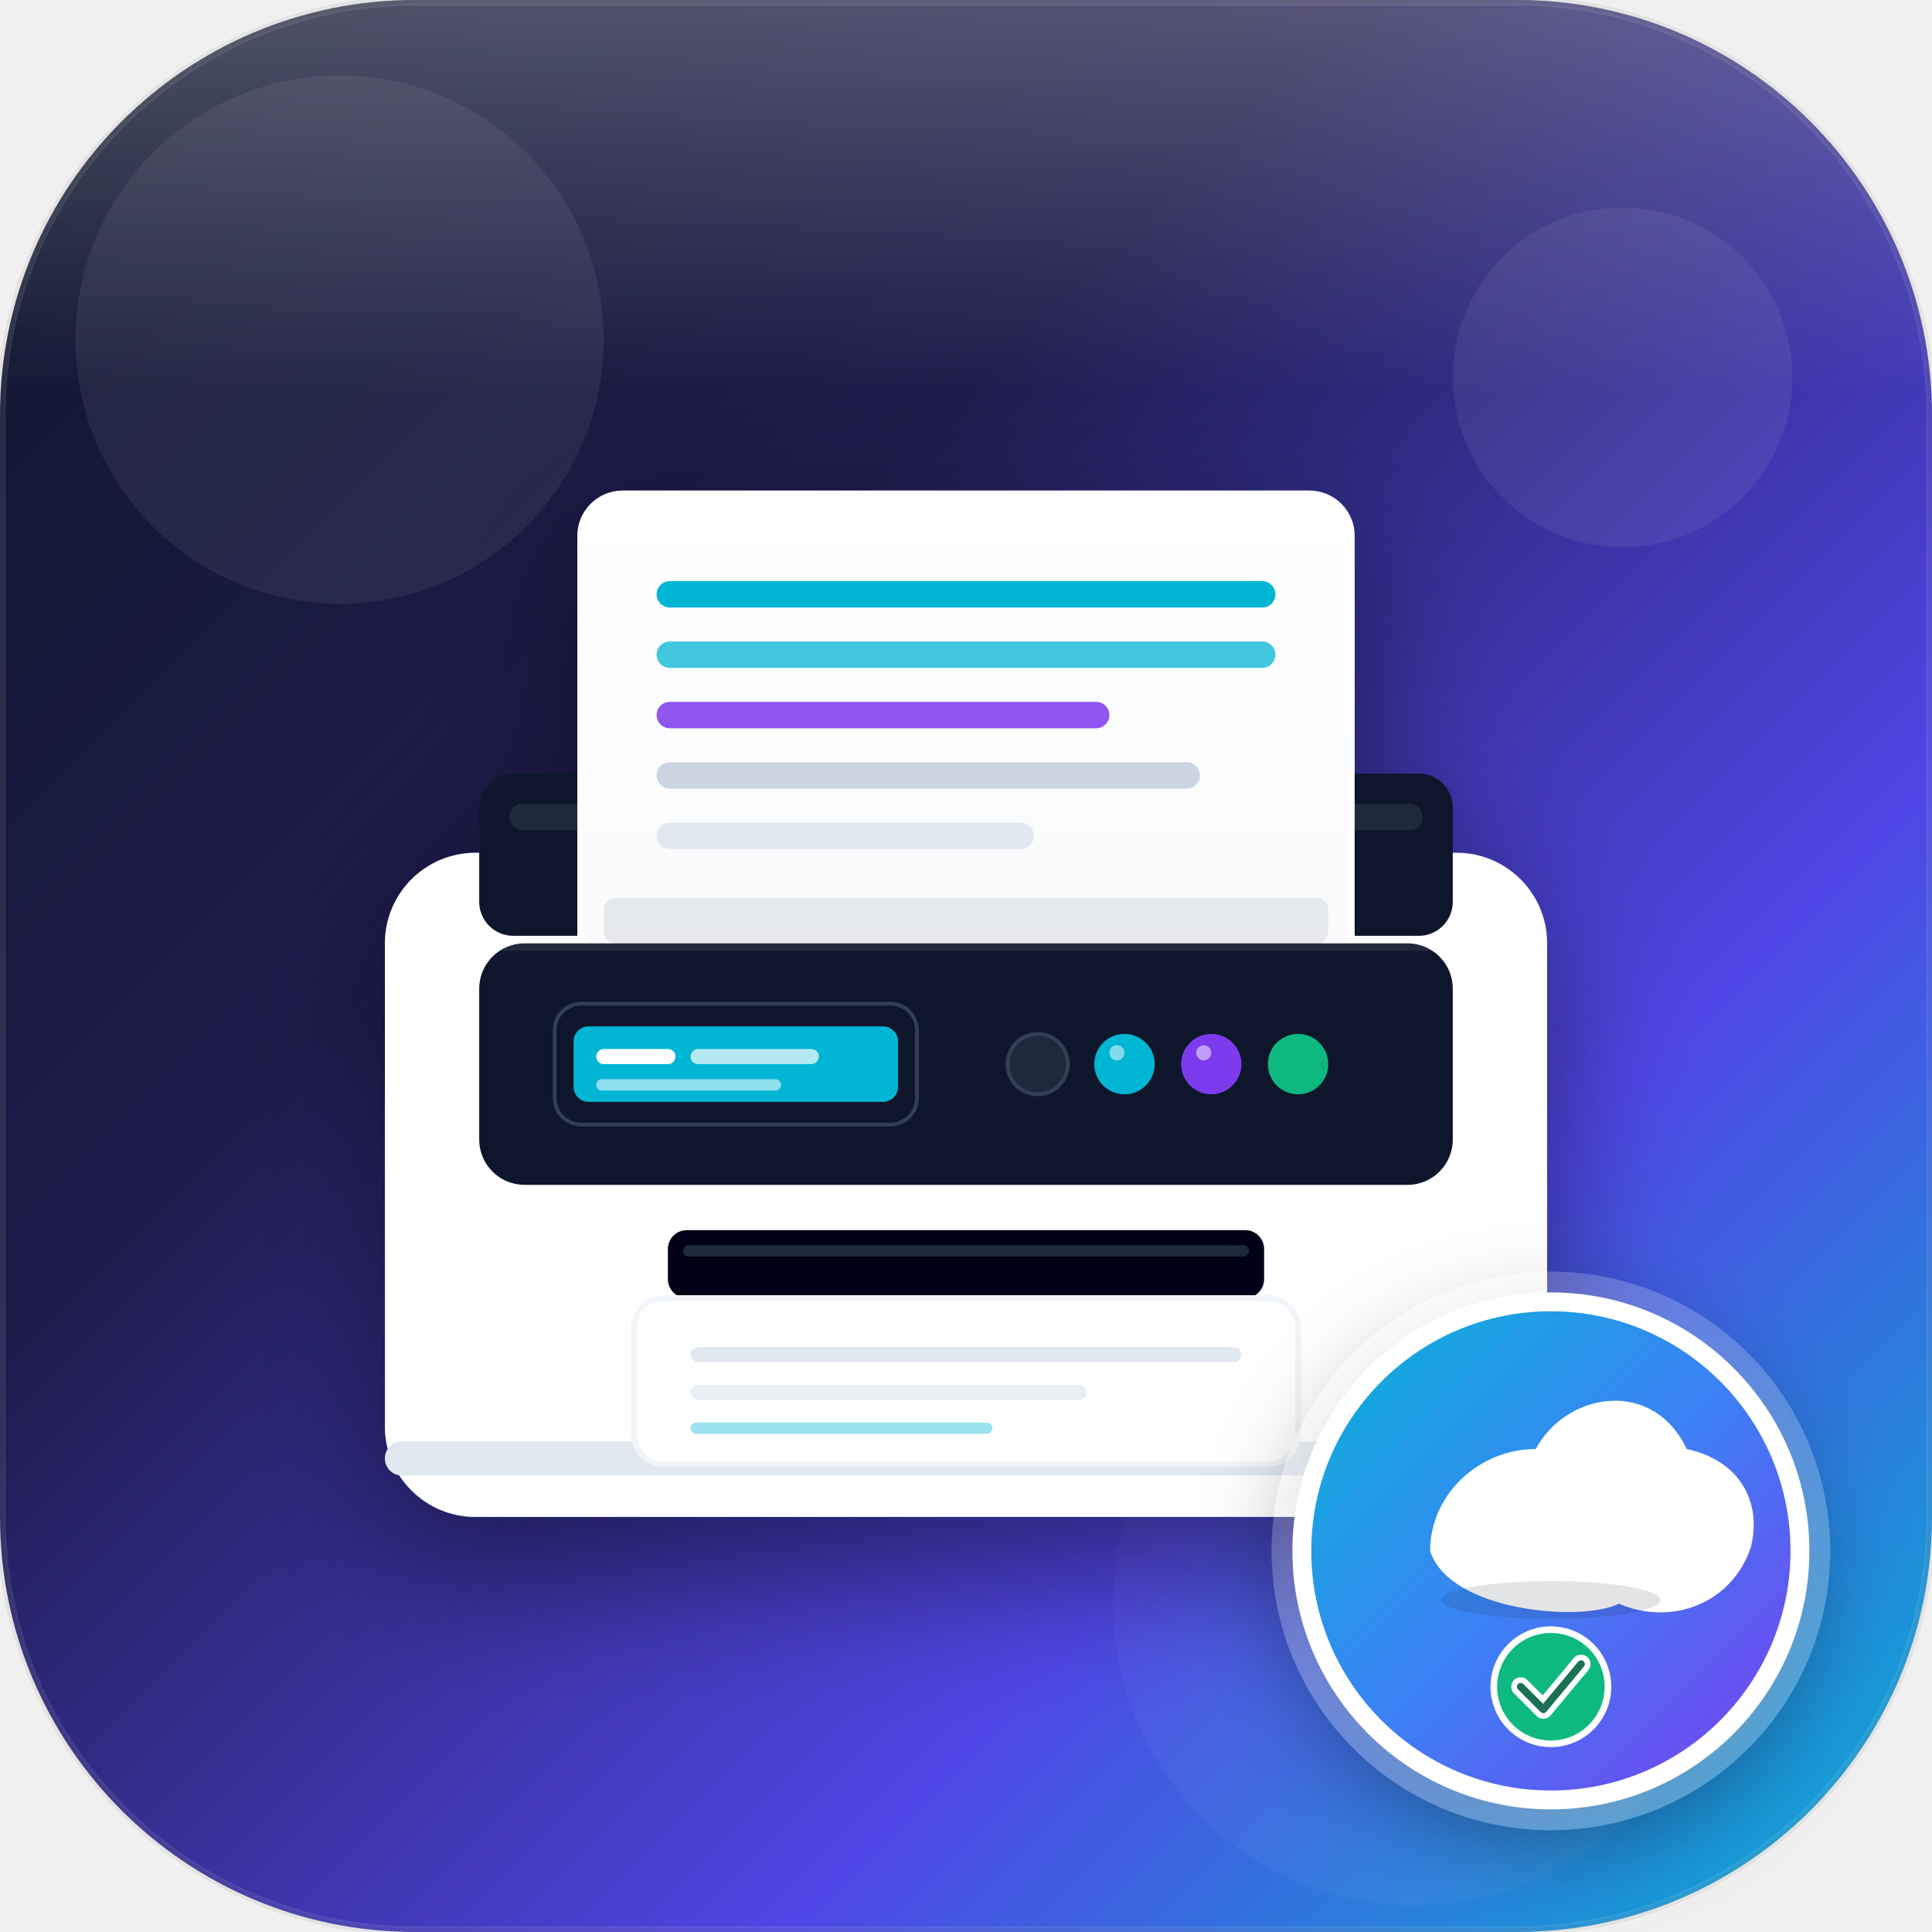
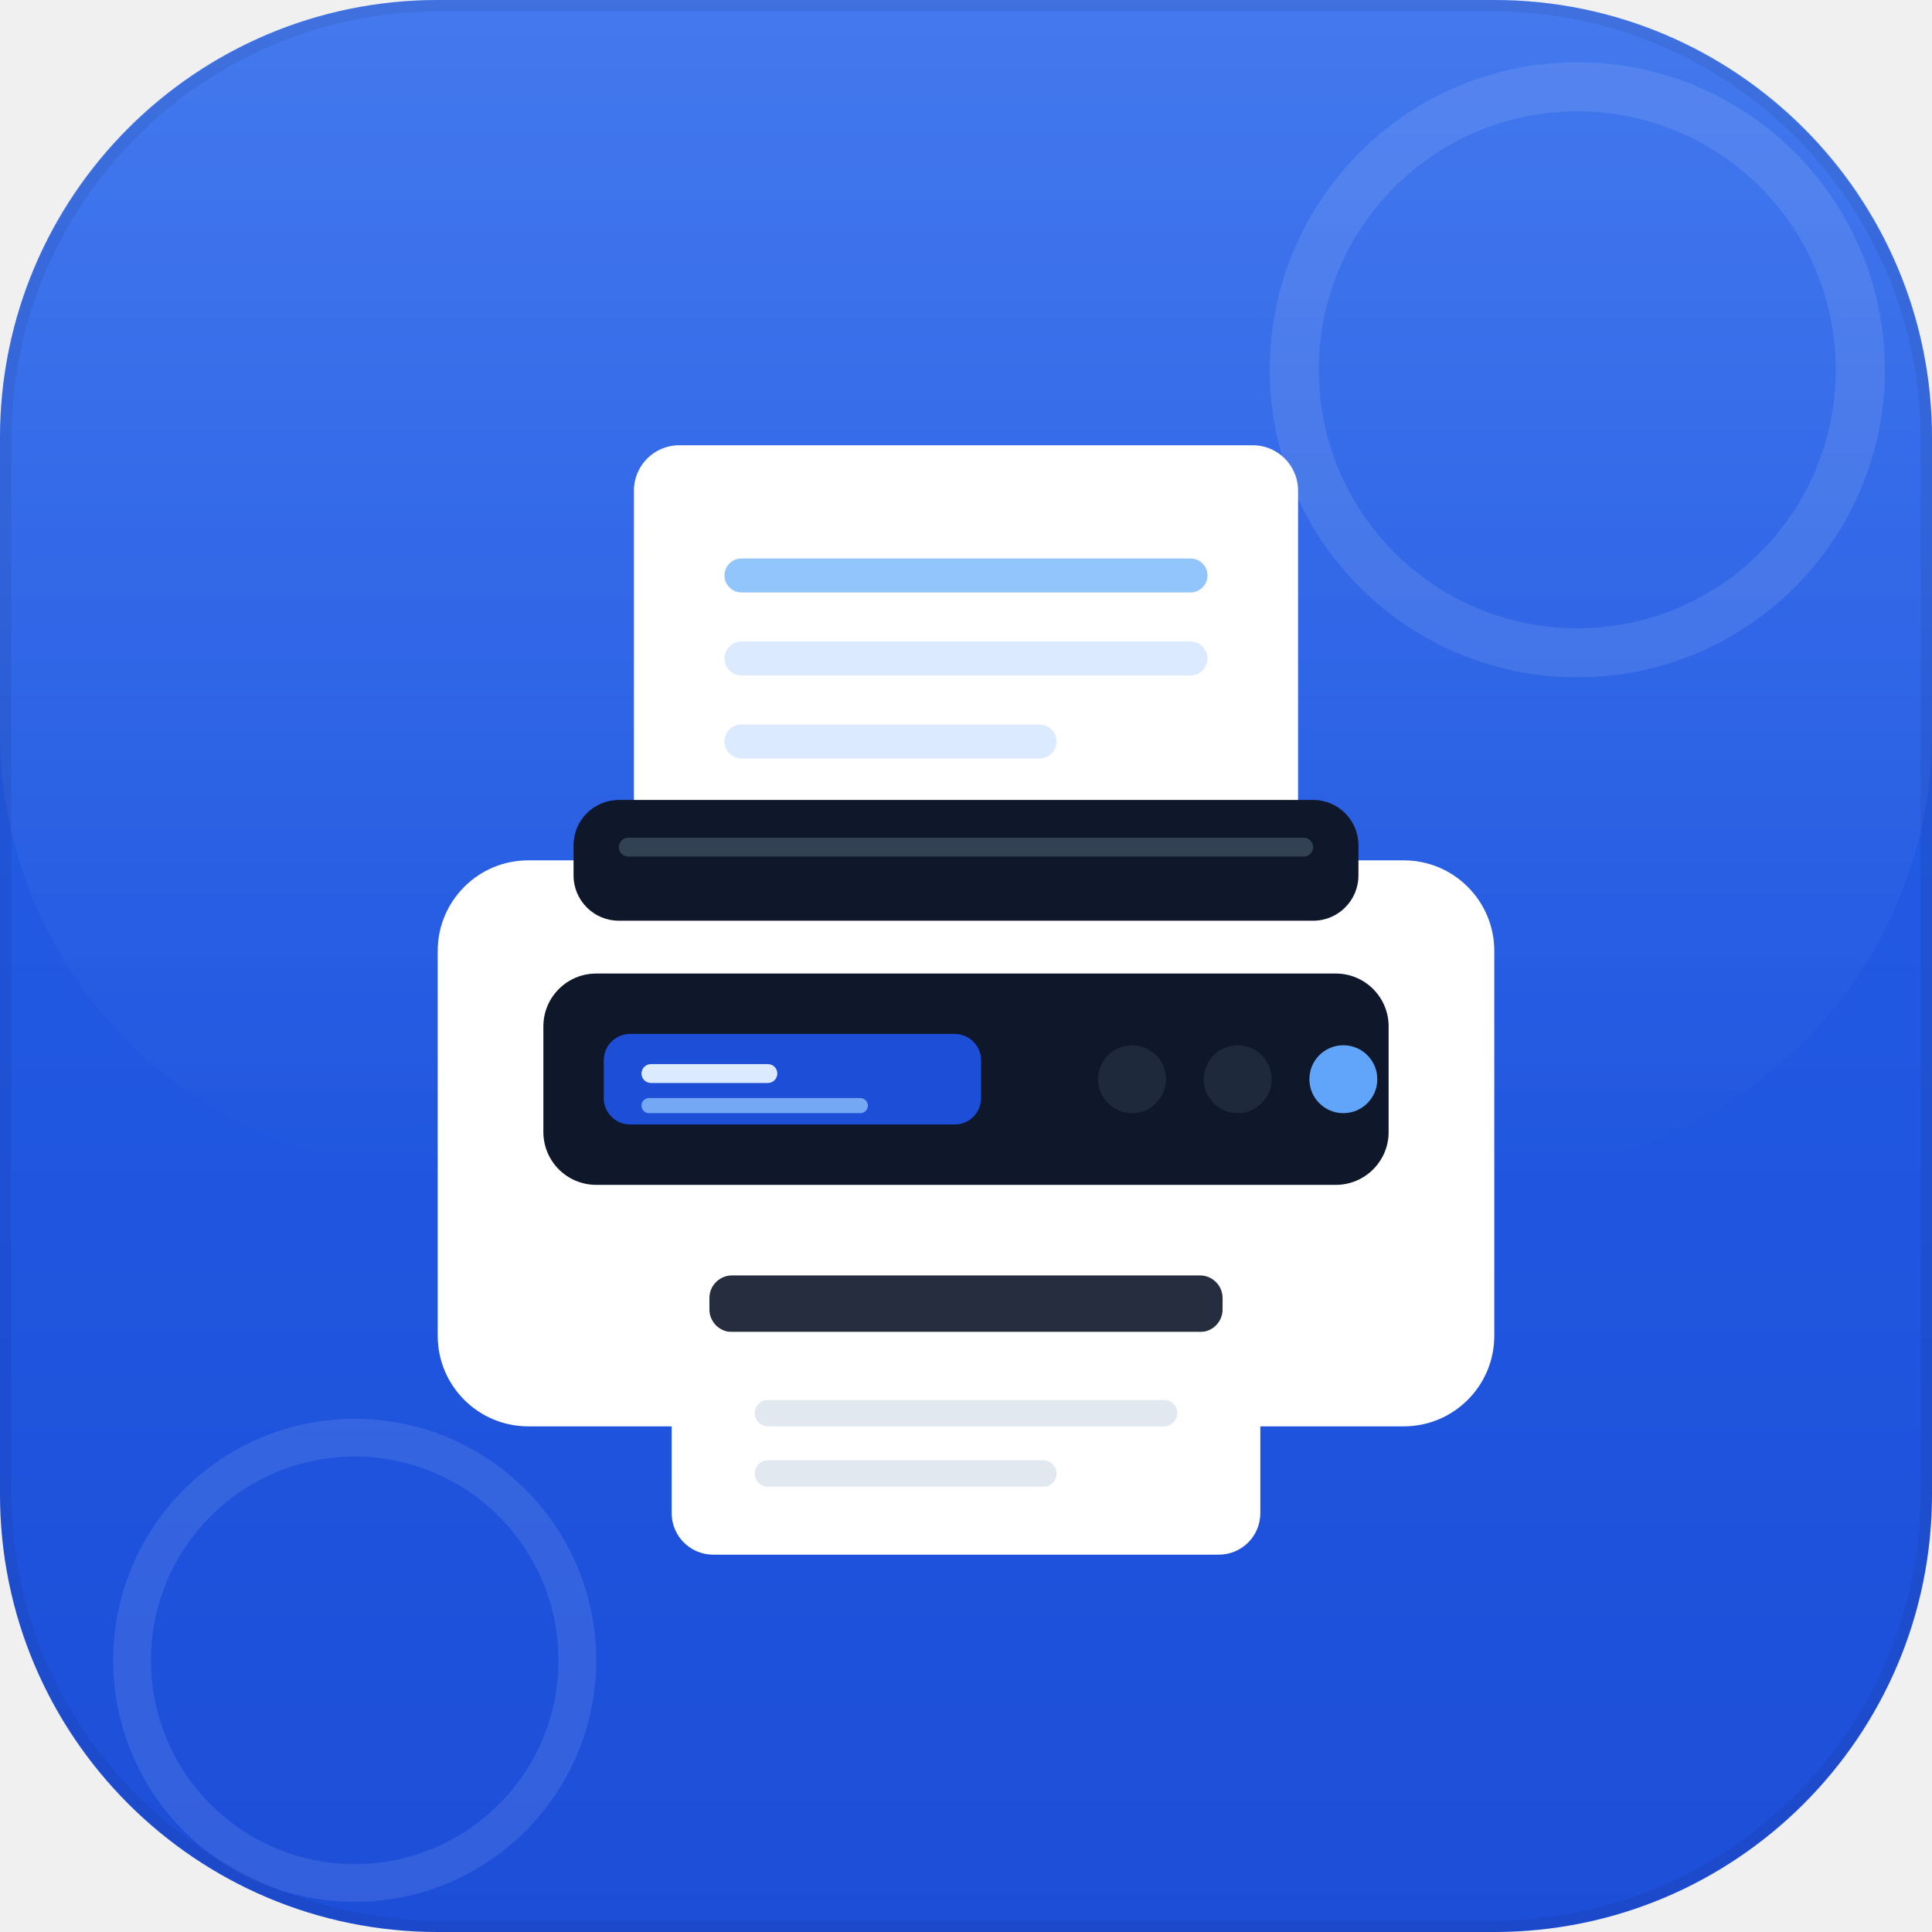
<svg xmlns="http://www.w3.org/2000/svg" width="1024" height="1024" viewBox="0 0 1024 1024">
  <defs>
-     <linearGradient id="bg" x1="0%" y1="0%" x2="100%" y2="100%">
-       <stop offset="0%" stop-color="#0F172A" />
-       <stop offset="35%" stop-color="#1E1B4B" />
-       <stop offset="70%" stop-color="#4F46E5" />
-       <stop offset="100%" stop-color="#06B6D4" />
+     <linearGradient id="tile" x1="0%" y1="0%" x2="0%" y2="100%">
+       <stop offset="0%" stop-color="#2563EB" />
+       <stop offset="100%" stop-color="#1D4ED8" />
    </linearGradient>
-     <linearGradient id="badgeBg" x1="0%" y1="0%" x2="100%" y2="100%">
-       <stop offset="0%" stop-color="#06B6D4" />
-       <stop offset="50%" stop-color="#3B82F6" />
-       <stop offset="100%" stop-color="#7C3AED" />
+     <linearGradient id="sheen" x1="0%" y1="0%" x2="0%" y2="100%">
+       <stop offset="0%" stop-color="#FFFFFF" stop-opacity="0.14" />
+       <stop offset="100%" stop-color="#FFFFFF" stop-opacity="0" />
    </linearGradient>
-     <linearGradient id="paperGrad" x1="0%" y1="0%" x2="0%" y2="100%">
-       <stop offset="0%" stop-color="#FFFFFF" />
-       <stop offset="100%" stop-color="#F8FAFC" />
-     </linearGradient>
-     <linearGradient id="highlight" x1="0%" y1="0%" x2="0%" y2="100%">
-       <stop offset="0%" stop-color="white" stop-opacity="0.25" />
-       <stop offset="40%" stop-color="white" stop-opacity="0" />
-     </linearGradient>
-     <filter id="shadow" x="-20%" y="-20%" width="140%" height="140%">
-       <feDropShadow dx="0" dy="28" stdDeviation="36" flood-color="#000000" flood-opacity="0.45" />
-     </filter>
-     <filter id="badgeShadow" x="-20%" y="-20%" width="140%" height="140%">
-       <feDropShadow dx="0" dy="16" stdDeviation="24" flood-color="#000000" flood-opacity="0.35" />
-     </filter>
  </defs>
-   <rect width="1024" height="1024" rx="220" fill="url(#bg)" />
-   <g opacity="0.07">
-     <circle cx="180" cy="180" r="140" fill="white" />
-     <circle cx="860" cy="200" r="90" fill="white" />
-     <circle cx="750" cy="850" r="160" fill="white" opacity="0.5" />
+   <rect width="1024" height="1024" rx="232" fill="url(#tile)" />
+   <rect width="1024" height="620" rx="232" fill="url(#sheen)" />
+   <g fill="none" stroke="#FFFFFF" stroke-opacity="0.10">
+     <circle cx="836" cy="196" r="150" stroke-width="26" />
+     <circle cx="188" cy="880" r="118" stroke-width="20" />
  </g>
-   <rect width="1024" height="520" rx="220" fill="url(#highlight)" />
-   <g filter="url(#shadow)">
-     <rect x="204" y="452" width="616" height="352" rx="48" fill="white" />
-     <rect x="204" y="764" width="616" height="18" rx="9" fill="#E2E8F0" />
-     <rect x="254" y="410" width="516" height="86" rx="18" fill="#0F172A" />
-     <rect x="270" y="426" width="484" height="14" rx="7" fill="#1E293B" />
-     <rect x="308" y="262" width="408" height="256" rx="22" fill="url(#paperGrad)" stroke="white" stroke-width="4" />
-     <rect x="320" y="476" width="384" height="24" rx="6" fill="#0F172A" opacity="0.08" />
-     <rect x="348" y="308" width="328" height="14" rx="7" fill="#06B6D4" />
-     <rect x="348" y="340" width="328" height="14" rx="7" fill="#06B6D4" opacity="0.75" />
-     <rect x="348" y="372" width="240" height="14" rx="7" fill="#7C3AED" opacity="0.85" />
-     <rect x="348" y="404" width="288" height="14" rx="7" fill="#CBD5E1" />
-     <rect x="348" y="436" width="200" height="14" rx="7" fill="#E2E8F0" />
-     <rect x="254" y="500" width="516" height="128" rx="24" fill="#0F172A" />
-     <rect x="254" y="500" width="516" height="4" rx="2" fill="white" opacity="0.08" />
-     <rect x="294" y="532" width="192" height="64" rx="14" fill="#0F172A" stroke="#334155" stroke-width="2" />
-     <rect x="304" y="544" width="172" height="40" rx="8" fill="#06B6D4" />
-     <rect x="316" y="556" width="42" height="8" rx="4" fill="white" />
-     <rect x="366" y="556" width="68" height="8" rx="4" fill="white" opacity="0.7" />
-     <rect x="316" y="572" width="98" height="6" rx="3" fill="white" opacity="0.55" />
-     <circle cx="550" cy="564" r="16" fill="#1E293B" stroke="#334155" stroke-width="2" />
-     <circle cx="596" cy="564" r="16" fill="#06B6D4" />
-     <circle cx="642" cy="564" r="16" fill="#7C3AED" />
-     <circle cx="688" cy="564" r="16" fill="#10B981" />
-     <circle cx="592" cy="558" r="4" fill="white" opacity="0.5" />
-     <circle cx="638" cy="558" r="4" fill="white" opacity="0.5" />
-     <rect x="354" y="652" width="316" height="36" rx="10" fill="#020617" />
-     <rect x="362" y="660" width="300" height="6" rx="3" fill="#1E293B" />
-     <rect x="336" y="688" width="352" height="88" rx="16" fill="white" stroke="#F1F5F9" stroke-width="3" />
-     <rect x="366" y="714" width="292" height="8" rx="4" fill="#E2E8F0" />
-     <rect x="366" y="734" width="210" height="8" rx="4" fill="#E2E8F0" opacity="0.7" />
-     <rect x="366" y="754" width="160" height="6" rx="3" fill="#06B6D4" opacity="0.4" />
-   </g>
-   <g filter="url(#badgeShadow)">
-     <circle cx="822" cy="822" r="148" fill="white" opacity="0.18" />
-     <circle cx="822" cy="822" r="132" fill="url(#badgeBg)" stroke="white" stroke-width="10" />
-     <circle cx="802" cy="802" r="22" fill="white" opacity="0.28" />
-     <path d="M 758 822 C 758 792 784 768 814 768 C 830 738 876 730 894 768 C 922 774 934 796 928 820 C 918 850 886 862 858 850 C 838 860 768 854 758 822 Z" fill="white" />
-     <ellipse cx="822" cy="848" rx="58" ry="10" fill="#0F172A" opacity="0.12" />
-     <circle cx="822" cy="894" r="32" fill="white" />
-     <circle cx="822" cy="894" r="30" fill="#10B981" stroke="white" stroke-width="3" />
-     <path d="M 806 894 L 818 906 L 838 882" stroke="white" stroke-width="10" stroke-linecap="round" stroke-linejoin="round" fill="none" />
-     <path d="M 806 894 L 818 906 L 838 882" stroke="#065F46" stroke-width="4" stroke-linecap="round" stroke-linejoin="round" fill="none" opacity="0.9" />
-   </g>
-   <rect width="1024" height="1024" rx="220" fill="none" stroke="white" stroke-width="6" opacity="0.10" />
-   <rect width="1024" height="1024" rx="220" fill="none" stroke="black" stroke-width="4" opacity="0.06" />
+   <rect x="336" y="236" width="352" height="248" rx="24" fill="#FFFFFF" />
+   <rect x="384" y="296" width="256" height="18" rx="9" fill="#93C5FD" />
+   <rect x="384" y="340" width="256" height="18" rx="9" fill="#DBEAFE" />
+   <rect x="384" y="384" width="176" height="18" rx="9" fill="#DBEAFE" />
+   <rect x="232" y="456" width="560" height="300" rx="48" fill="#FFFFFF" />
+   <rect x="304" y="424" width="416" height="64" rx="24" fill="#0F172A" />
+   <rect x="328" y="444" width="368" height="10" rx="5" fill="#334155" />
+   <rect x="288" y="516" width="448" height="112" rx="28" fill="#0F172A" />
+   <rect x="320" y="548" width="200" height="48" rx="14" fill="#1D4ED8" />
+   <rect x="340" y="564" width="72" height="10" rx="5" fill="#DBEAFE" />
+   <rect x="340" y="582" width="120" height="8" rx="4" fill="#93C5FD" fill-opacity="0.75" />
+   <circle cx="600" cy="572" r="18" fill="#1E293B" />
+   <circle cx="656" cy="572" r="18" fill="#1E293B" />
+   <circle cx="712" cy="572" r="18" fill="#60A5FA" />
+   <rect x="376" y="676" width="272" height="30" rx="12" fill="#0F172A" fill-opacity="0.9" />
+   <rect x="356" y="706" width="312" height="118" rx="22" fill="#FFFFFF" />
+   <rect x="400" y="742" width="224" height="14" rx="7" fill="#E2E8F0" />
+   <rect x="400" y="774" width="160" height="14" rx="7" fill="#E2E8F0" />
+   <rect x="3" y="3" width="1018" height="1018" rx="230" fill="none" stroke="#0F172A" stroke-opacity="0.08" stroke-width="6" />
</svg>
